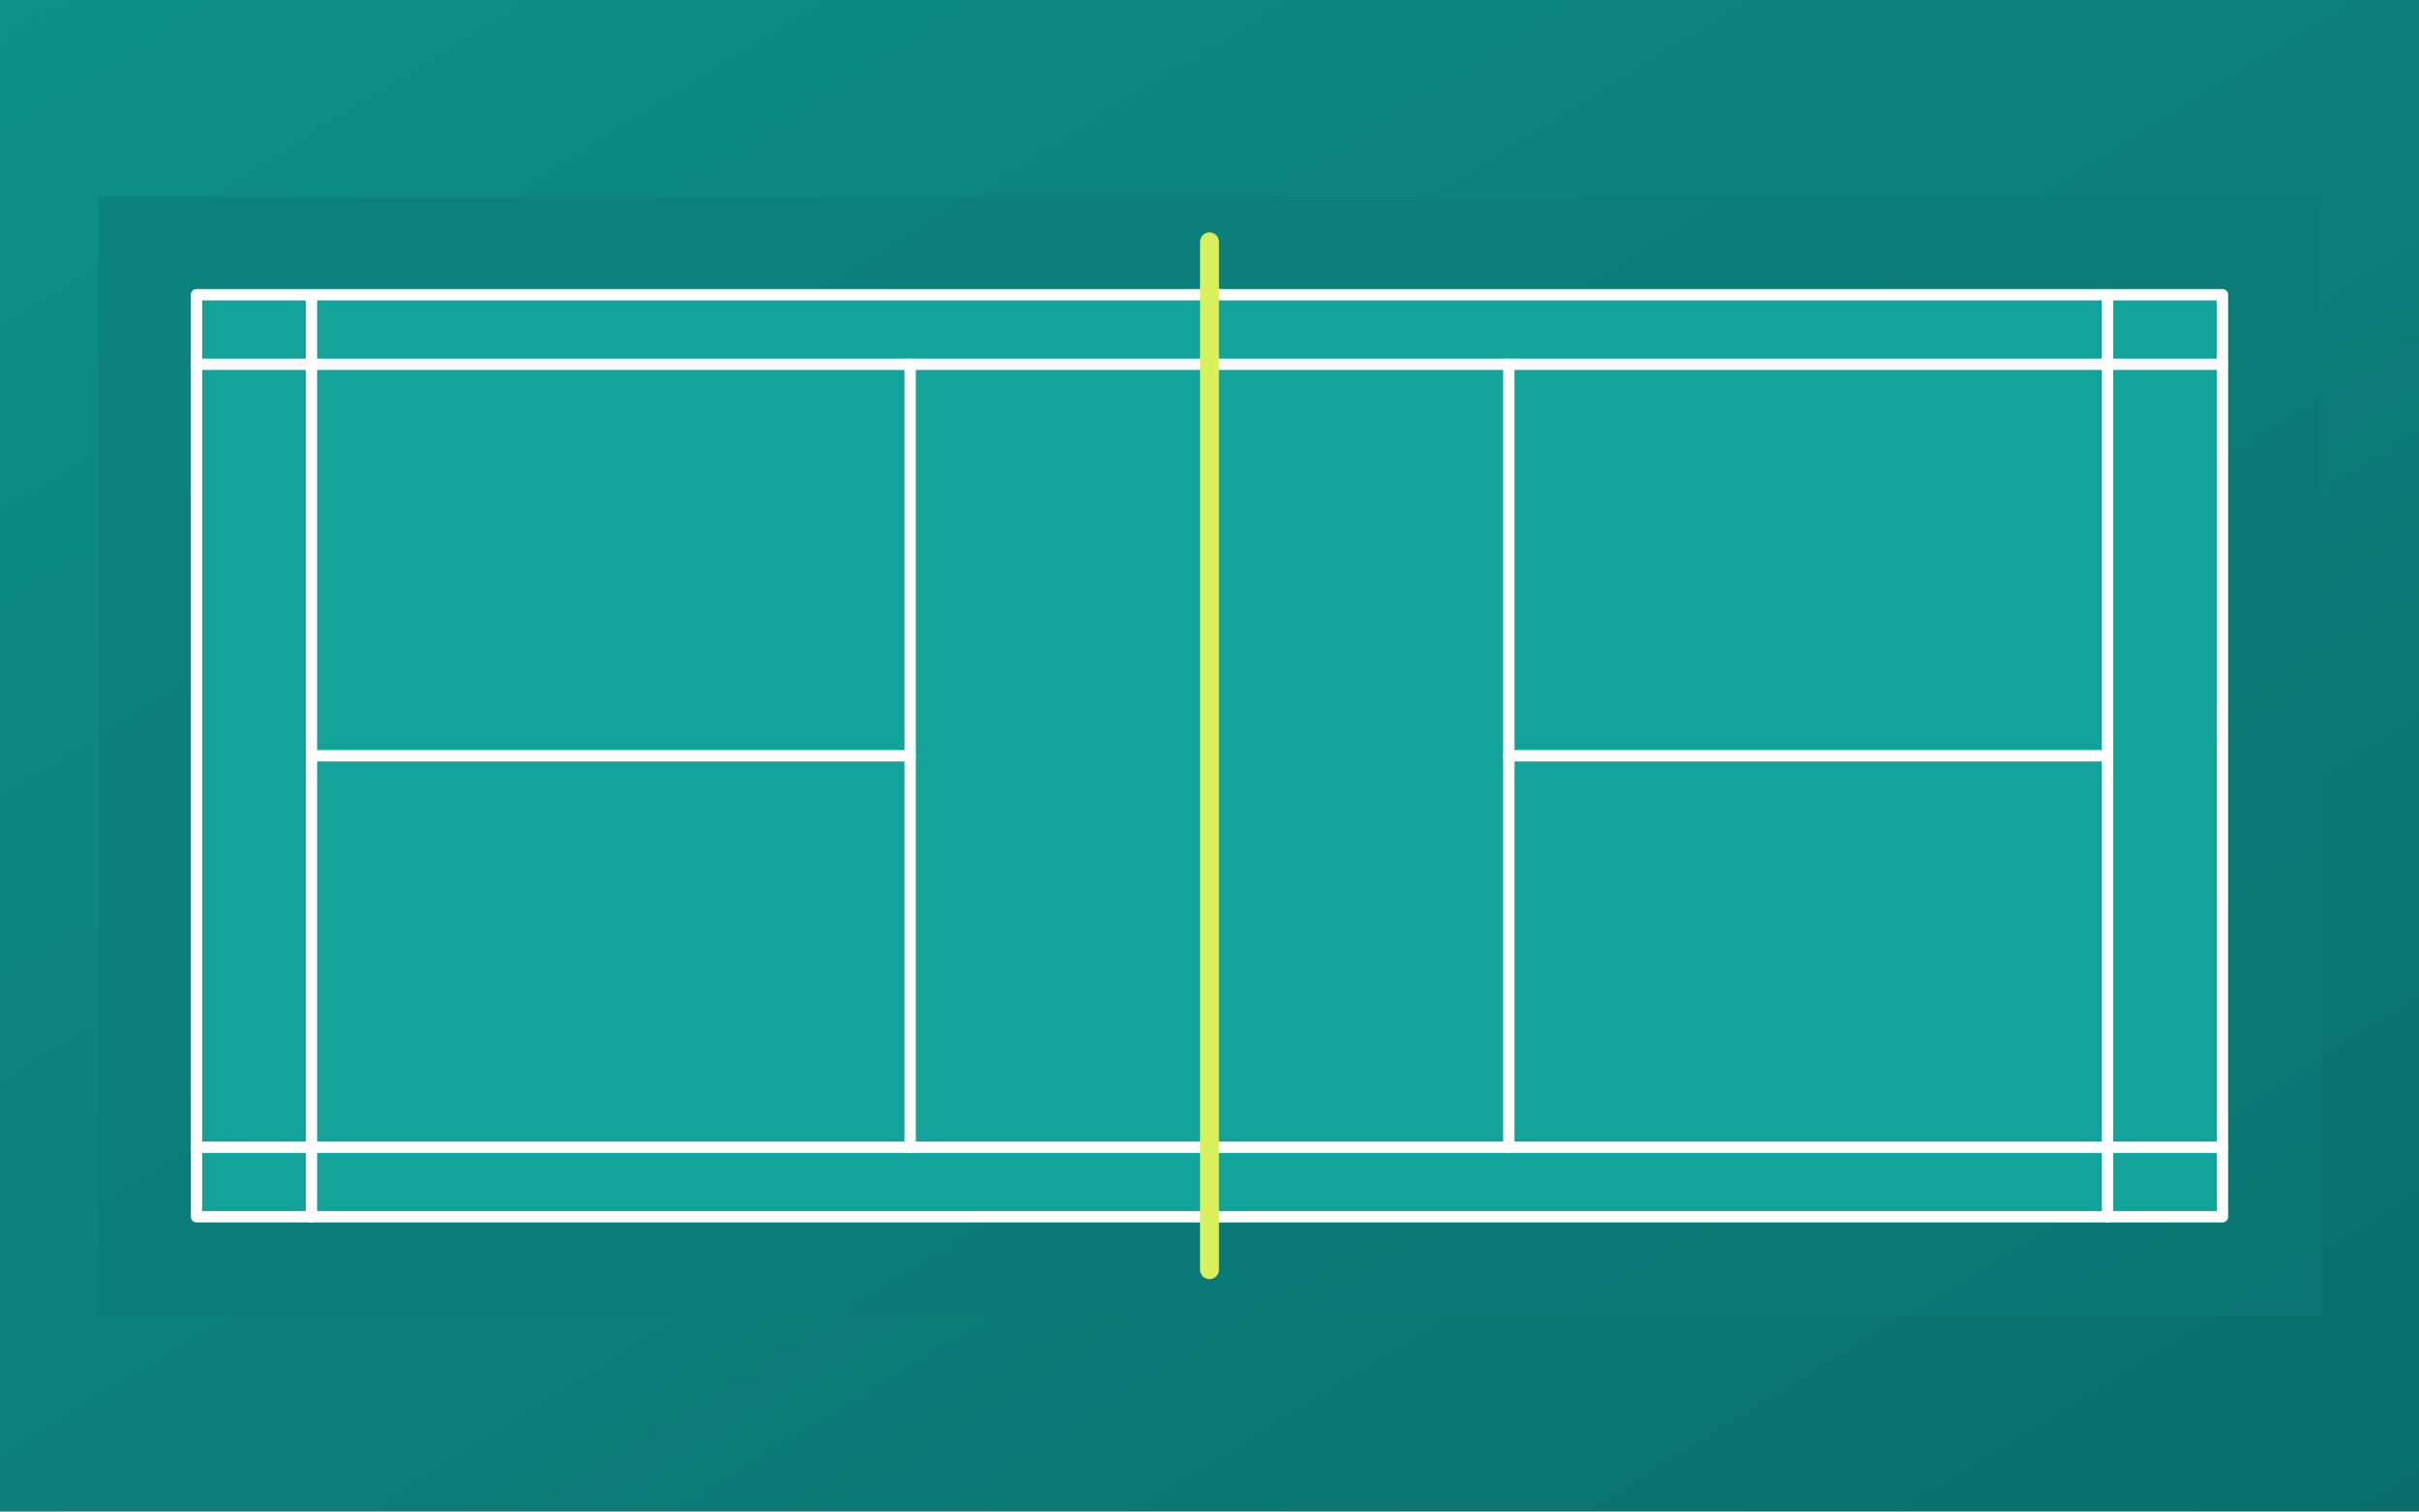
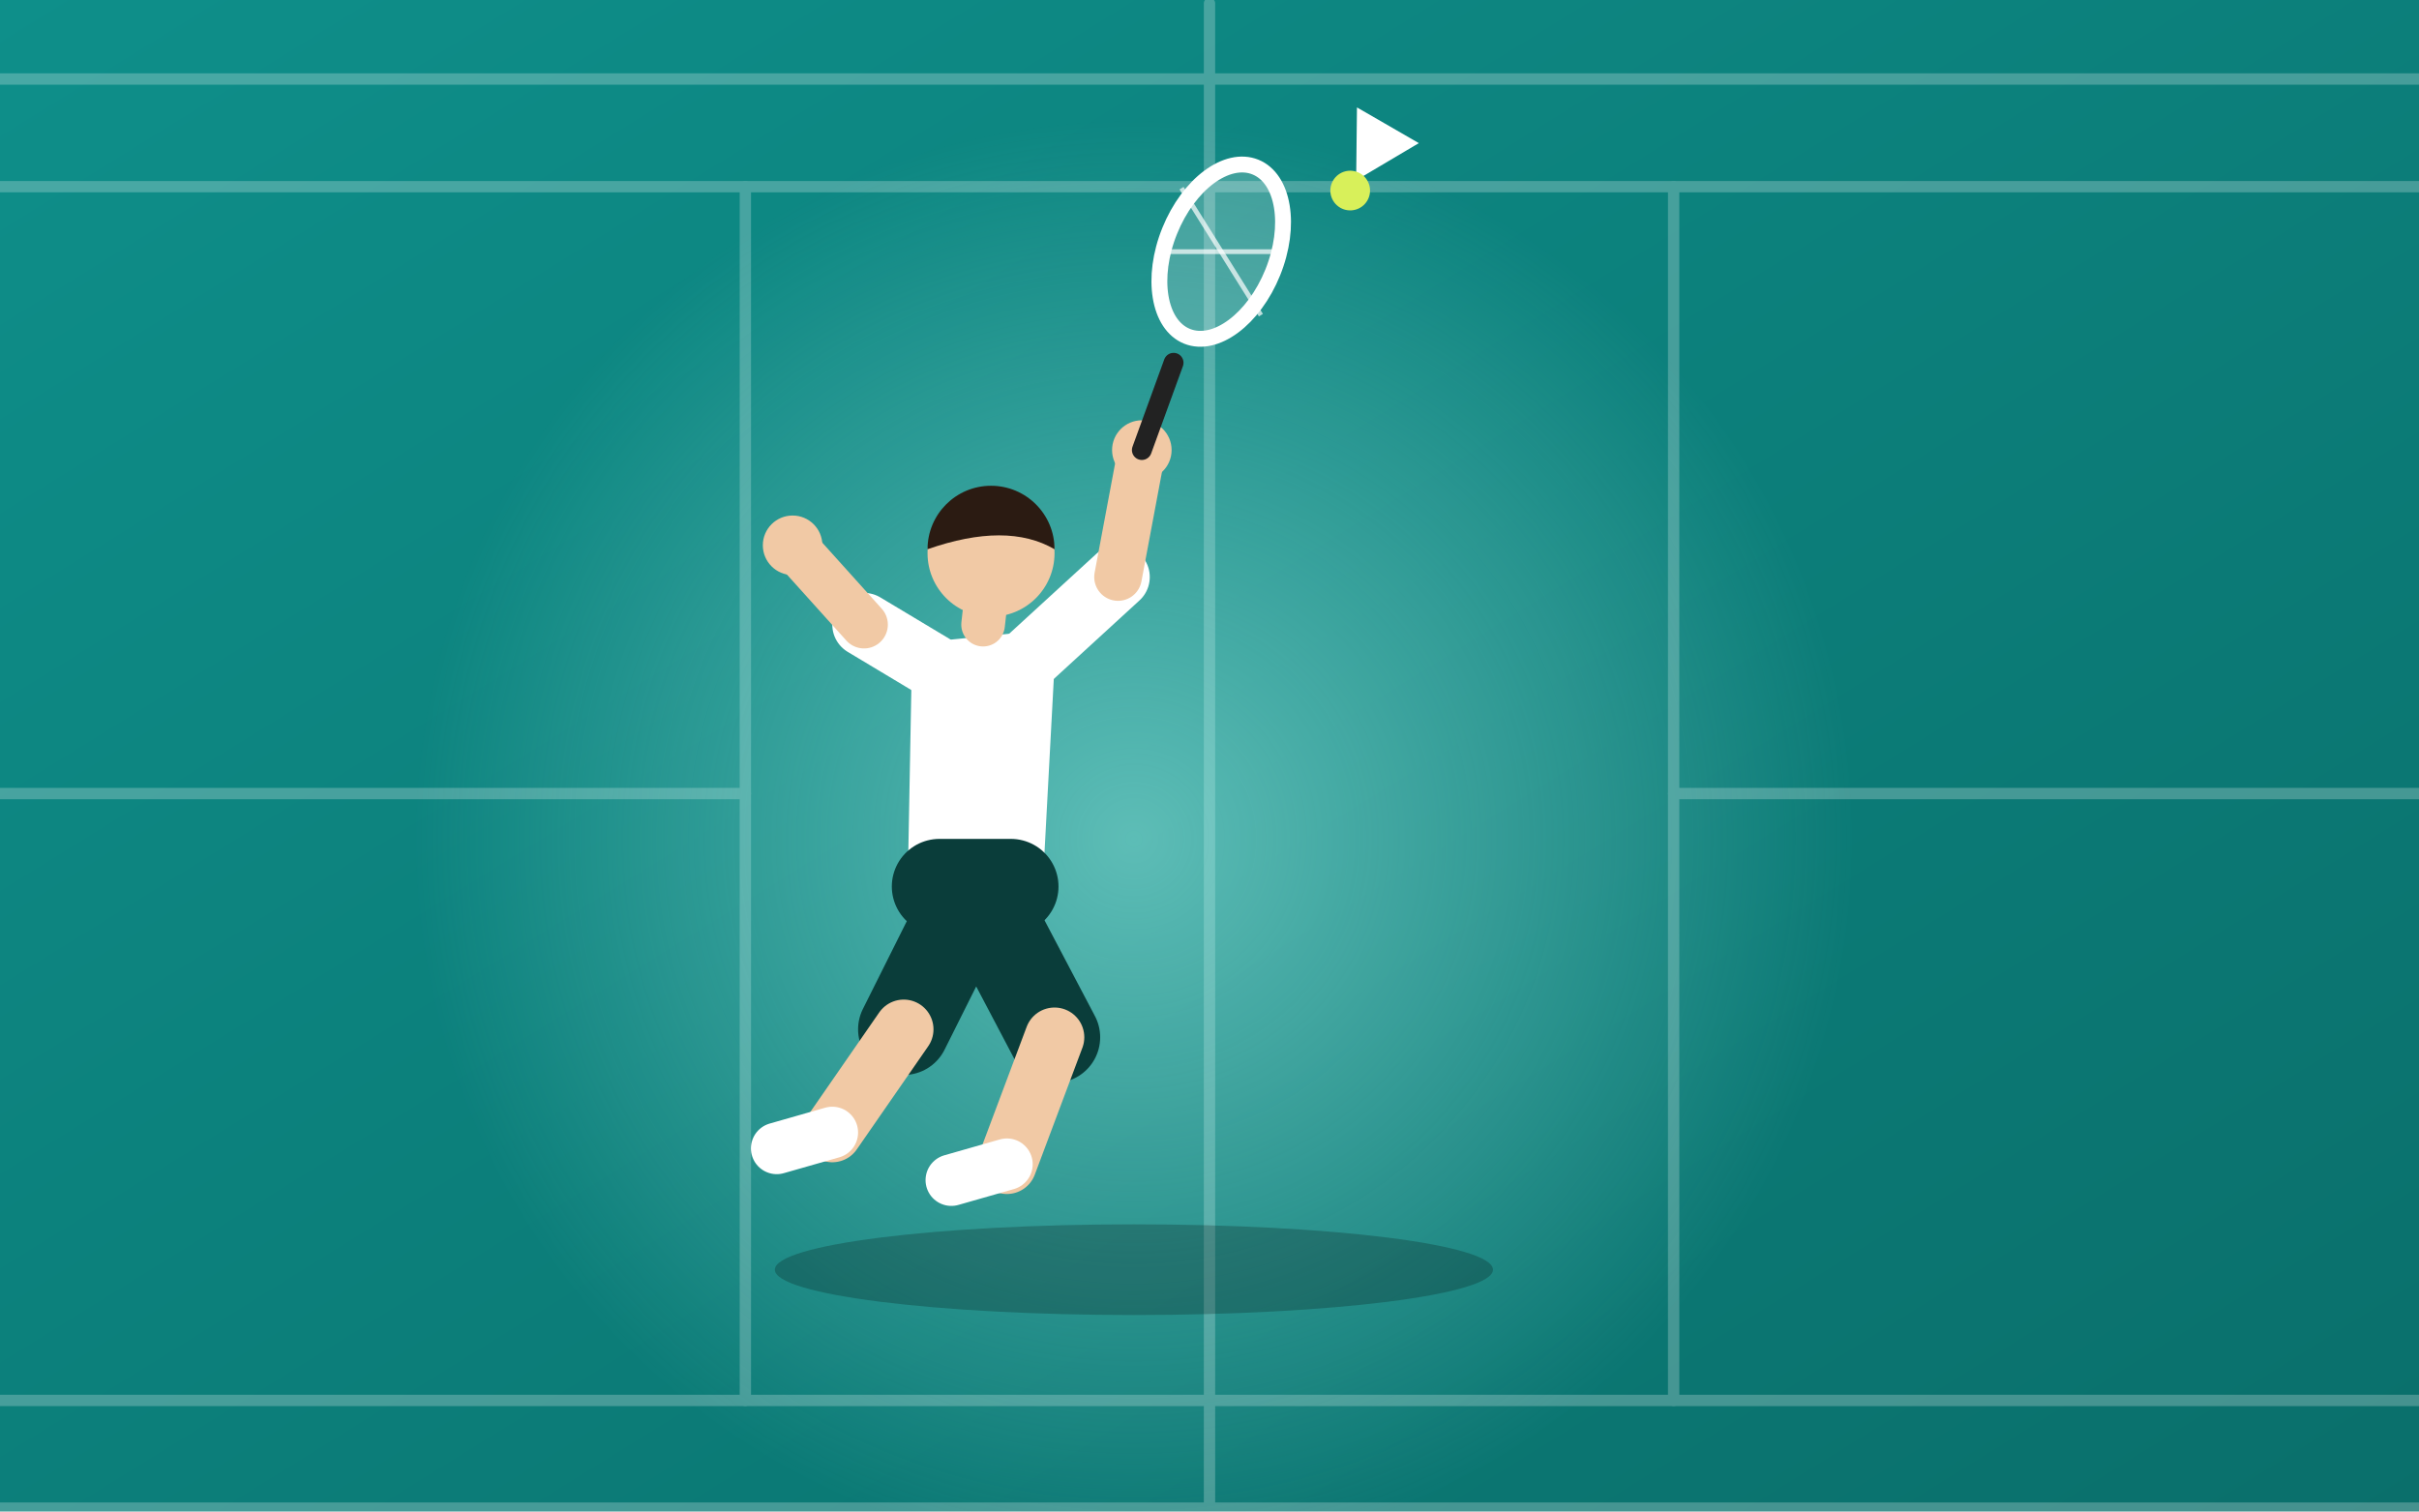
- <svg xmlns="http://www.w3.org/2000/svg" viewBox="0 0 640 400" role="img" aria-label="Sân cầu lông nhìn từ trên xuống">
+ <svg xmlns="http://www.w3.org/2000/svg" viewBox="0 0 640 400" role="img" aria-label="Người chơi cầu lông đang đập cầu">
  <defs>
    <linearGradient id="bg" x1="0" y1="0" x2="1" y2="1">
      <stop offset="0" stop-color="#0e8f8a" />
      <stop offset="1" stop-color="#0a6f6b" />
    </linearGradient>
+     <radialGradient id="sp" cx=".5" cy=".5" r=".5">
+       <stop offset="0" stop-color="#9ff0e8" stop-opacity=".55" />
+       <stop offset="1" stop-color="#9ff0e8" stop-opacity="0" />
+     </radialGradient>
  </defs>
  <rect width="640" height="400" fill="url(#bg)" />
-   <rect x="26.0" y="52.0" width="588.0" height="296.0" fill="#0b7a76" opacity=".55" />
-   <rect x="52.0" y="78.0" width="536.0" height="244.0" fill="#13a39b" />
-   <rect x="52.0" y="78.0" width="536.0" height="244.0" fill="none" stroke="#fff" stroke-width="3" stroke-linejoin="round" stroke-linecap="round" />
-   <line x1="52.0" y1="96.4" x2="588.0" y2="96.4" fill="none" stroke="#fff" stroke-width="3" stroke-linejoin="round" stroke-linecap="round" />
-   <line x1="52.0" y1="303.6" x2="588.0" y2="303.6" fill="none" stroke="#fff" stroke-width="3" stroke-linejoin="round" stroke-linecap="round" />
-   <line x1="82.4" y1="78.0" x2="82.4" y2="322.0" fill="none" stroke="#fff" stroke-width="3" stroke-linejoin="round" stroke-linecap="round" />
-   <line x1="557.6" y1="78.0" x2="557.6" y2="322.0" fill="none" stroke="#fff" stroke-width="3" stroke-linejoin="round" stroke-linecap="round" />
-   <line x1="240.8" y1="96.4" x2="240.8" y2="303.6" fill="none" stroke="#fff" stroke-width="3" stroke-linejoin="round" stroke-linecap="round" />
-   <line x1="399.2" y1="96.4" x2="399.2" y2="303.6" fill="none" stroke="#fff" stroke-width="3" stroke-linejoin="round" stroke-linecap="round" />
-   <line x1="82.4" y1="200.0" x2="240.8" y2="200.0" fill="none" stroke="#fff" stroke-width="3" stroke-linejoin="round" stroke-linecap="round" />
-   <line x1="399.2" y1="200.0" x2="557.6" y2="200.0" fill="none" stroke="#fff" stroke-width="3" stroke-linejoin="round" stroke-linecap="round" />
-   <line x1="320.0" y1="64.0" x2="320.0" y2="336.0" fill="none" stroke="#d8f05a" stroke-width="5" stroke-linecap="round" />
+   <g opacity=".24">
+     <rect x="-95.4" y="20.9" width="830.8" height="378.2" fill="none" stroke="#fff" stroke-width="3" stroke-linejoin="round" stroke-linecap="round" />
+     <line x1="320.0" y1="0.9" x2="320.0" y2="419.1" fill="none" stroke="#fff" stroke-width="3" stroke-linejoin="round" stroke-linecap="round" />
+     <line x1="-95.4" y1="49.4" x2="735.4" y2="49.4" fill="none" stroke="#fff" stroke-width="3" stroke-linejoin="round" stroke-linecap="round" />
+     <line x1="-95.4" y1="370.6" x2="735.4" y2="370.6" fill="none" stroke="#fff" stroke-width="3" stroke-linejoin="round" stroke-linecap="round" />
+     <line x1="197.2" y1="49.4" x2="197.2" y2="370.6" fill="none" stroke="#fff" stroke-width="3" stroke-linejoin="round" stroke-linecap="round" />
+     <line x1="442.8" y1="49.4" x2="442.8" y2="370.6" fill="none" stroke="#fff" stroke-width="3" stroke-linejoin="round" stroke-linecap="round" />
+     <line x1="-95.4" y1="210.0" x2="197.2" y2="210.0" fill="none" stroke="#fff" stroke-width="3" stroke-linejoin="round" stroke-linecap="round" />
+     <line x1="442.8" y1="210.0" x2="735.4" y2="210.0" fill="none" stroke="#fff" stroke-width="3" stroke-linejoin="round" stroke-linecap="round" />
+   </g>
+   <circle cx="300" cy="222" r="190" fill="url(#sp)" />
+   <ellipse cx="300" cy="336" rx="95" ry="12" fill="#000" opacity=".22" />
+   <g transform="translate(258.0 138) scale(1.05)">
+     <line x1="-8.0" y1="38.0" x2="-28.0" y2="26.0" stroke="#ffffff" stroke-width="16" stroke-linecap="round" />
+     <line x1="-28.0" y1="26.0" x2="-46.0" y2="6.0" stroke="#f1c9a5" stroke-width="12" stroke-linecap="round" />
+     <circle cx="-46.0" cy="6.0" r="7.5" fill="#f1c9a5" />
+     <line x1="0.0" y1="92.0" x2="-18.0" y2="128.0" stroke="#0a3d3a" stroke-width="23" stroke-linecap="round" />
+     <line x1="-18.0" y1="128.0" x2="-36.0" y2="154.0" stroke="#f1c9a5" stroke-width="15" stroke-linecap="round" />
+     <line x1="-36.0" y1="154.0" x2="-50.0" y2="158.0" stroke="#fff" stroke-width="13" stroke-linecap="round" />
+     <polygon points="-8.0,38.0 12.0,36.0 9.0,92.0 -9.0,92.0" fill="#ffffff" stroke="#ffffff" stroke-width="16" stroke-linejoin="round" />
+     <line x1="-9.0" y1="92.0" x2="9.0" y2="92.0" stroke="#0a3d3a" stroke-width="24" stroke-linecap="round" />
+     <line x1="0.0" y1="92.0" x2="20.0" y2="130.0" stroke="#0a3d3a" stroke-width="23" stroke-linecap="round" />
+     <line x1="20.0" y1="130.0" x2="8.0" y2="162.0" stroke="#f1c9a5" stroke-width="15" stroke-linecap="round" />
+     <line x1="8.0" y1="162.0" x2="-6.0" y2="166.0" stroke="#fff" stroke-width="13" stroke-linecap="round" />
+     <line x1="12.0" y1="36.0" x2="36.0" y2="14.0" stroke="#ffffff" stroke-width="16" stroke-linecap="round" />
+     <line x1="36.0" y1="14.0" x2="42.0" y2="-18.0" stroke="#f1c9a5" stroke-width="12" stroke-linecap="round" />
+     <circle cx="42.0" cy="-18.0" r="7.5" fill="#f1c9a5" />
+     <line x1="2.0" y1="26.0" x2="4.0" y2="8.0" stroke="#f1c9a5" stroke-width="11" stroke-linecap="round" />
+     <circle cx="4.0" cy="8.0" r="16" fill="#f1c9a5" />
+     <path d="M -12.0 7.0 A 16 16 0 0 1 20.0 7.0 Q 8.0 0.0 -12.0 7.0 Z" fill="#2b1b12" />
+     <line x1="42" y1="-18" x2="50" y2="-40" stroke="#222" stroke-width="5" stroke-linecap="round" />
+     <ellipse cx="62" cy="-68" rx="14" ry="23" transform="rotate(22 62 -68)" fill="rgba(255,255,255,.2)" stroke="#fff" stroke-width="4" />
+     <line x1="52" y1="-84" x2="72" y2="-52" stroke="#fff" stroke-width="1.2" opacity=".7" />
+     <line x1="48" y1="-68" x2="76" y2="-68" stroke="#fff" stroke-width="1.2" opacity=".7" />
+     <g transform="translate(96 -86) rotate(30)">
+       <path d="M0 0 L-9 -16 L9 -16 Z" fill="#fff" />
+       <circle cx="0" cy="3" r="5" fill="#d8f05a" />
+     </g>
+   </g>
</svg>
